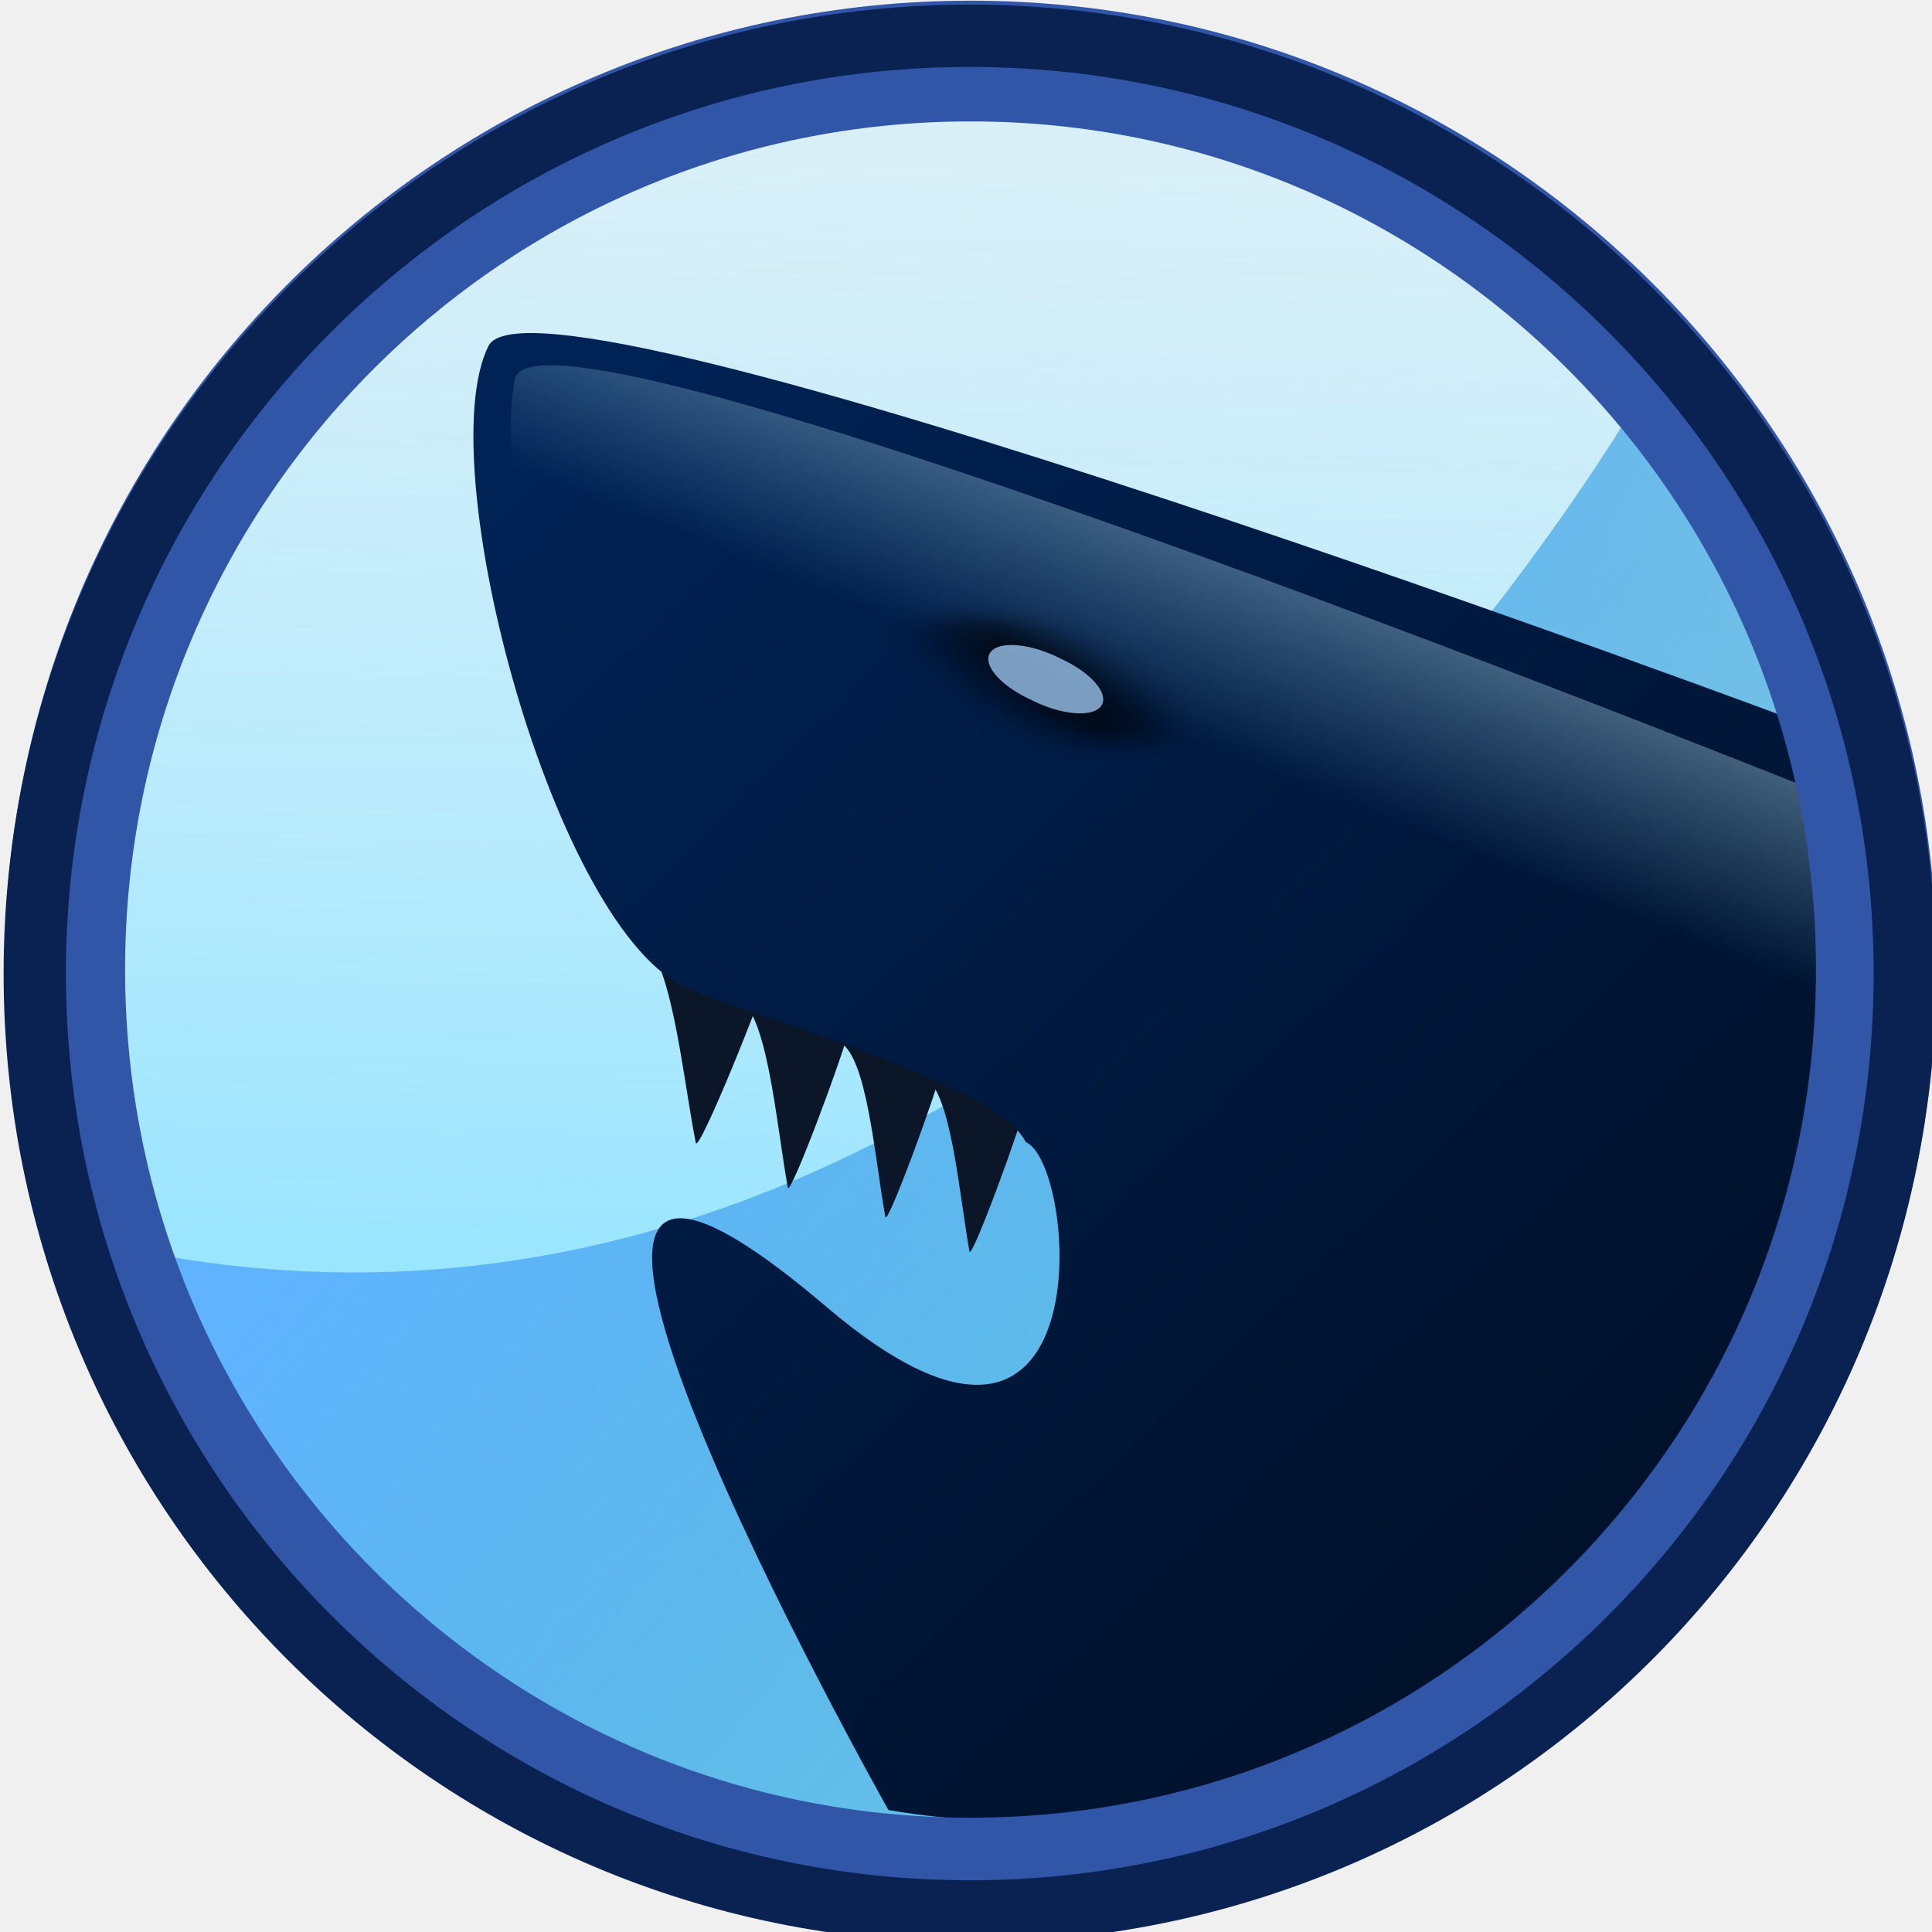
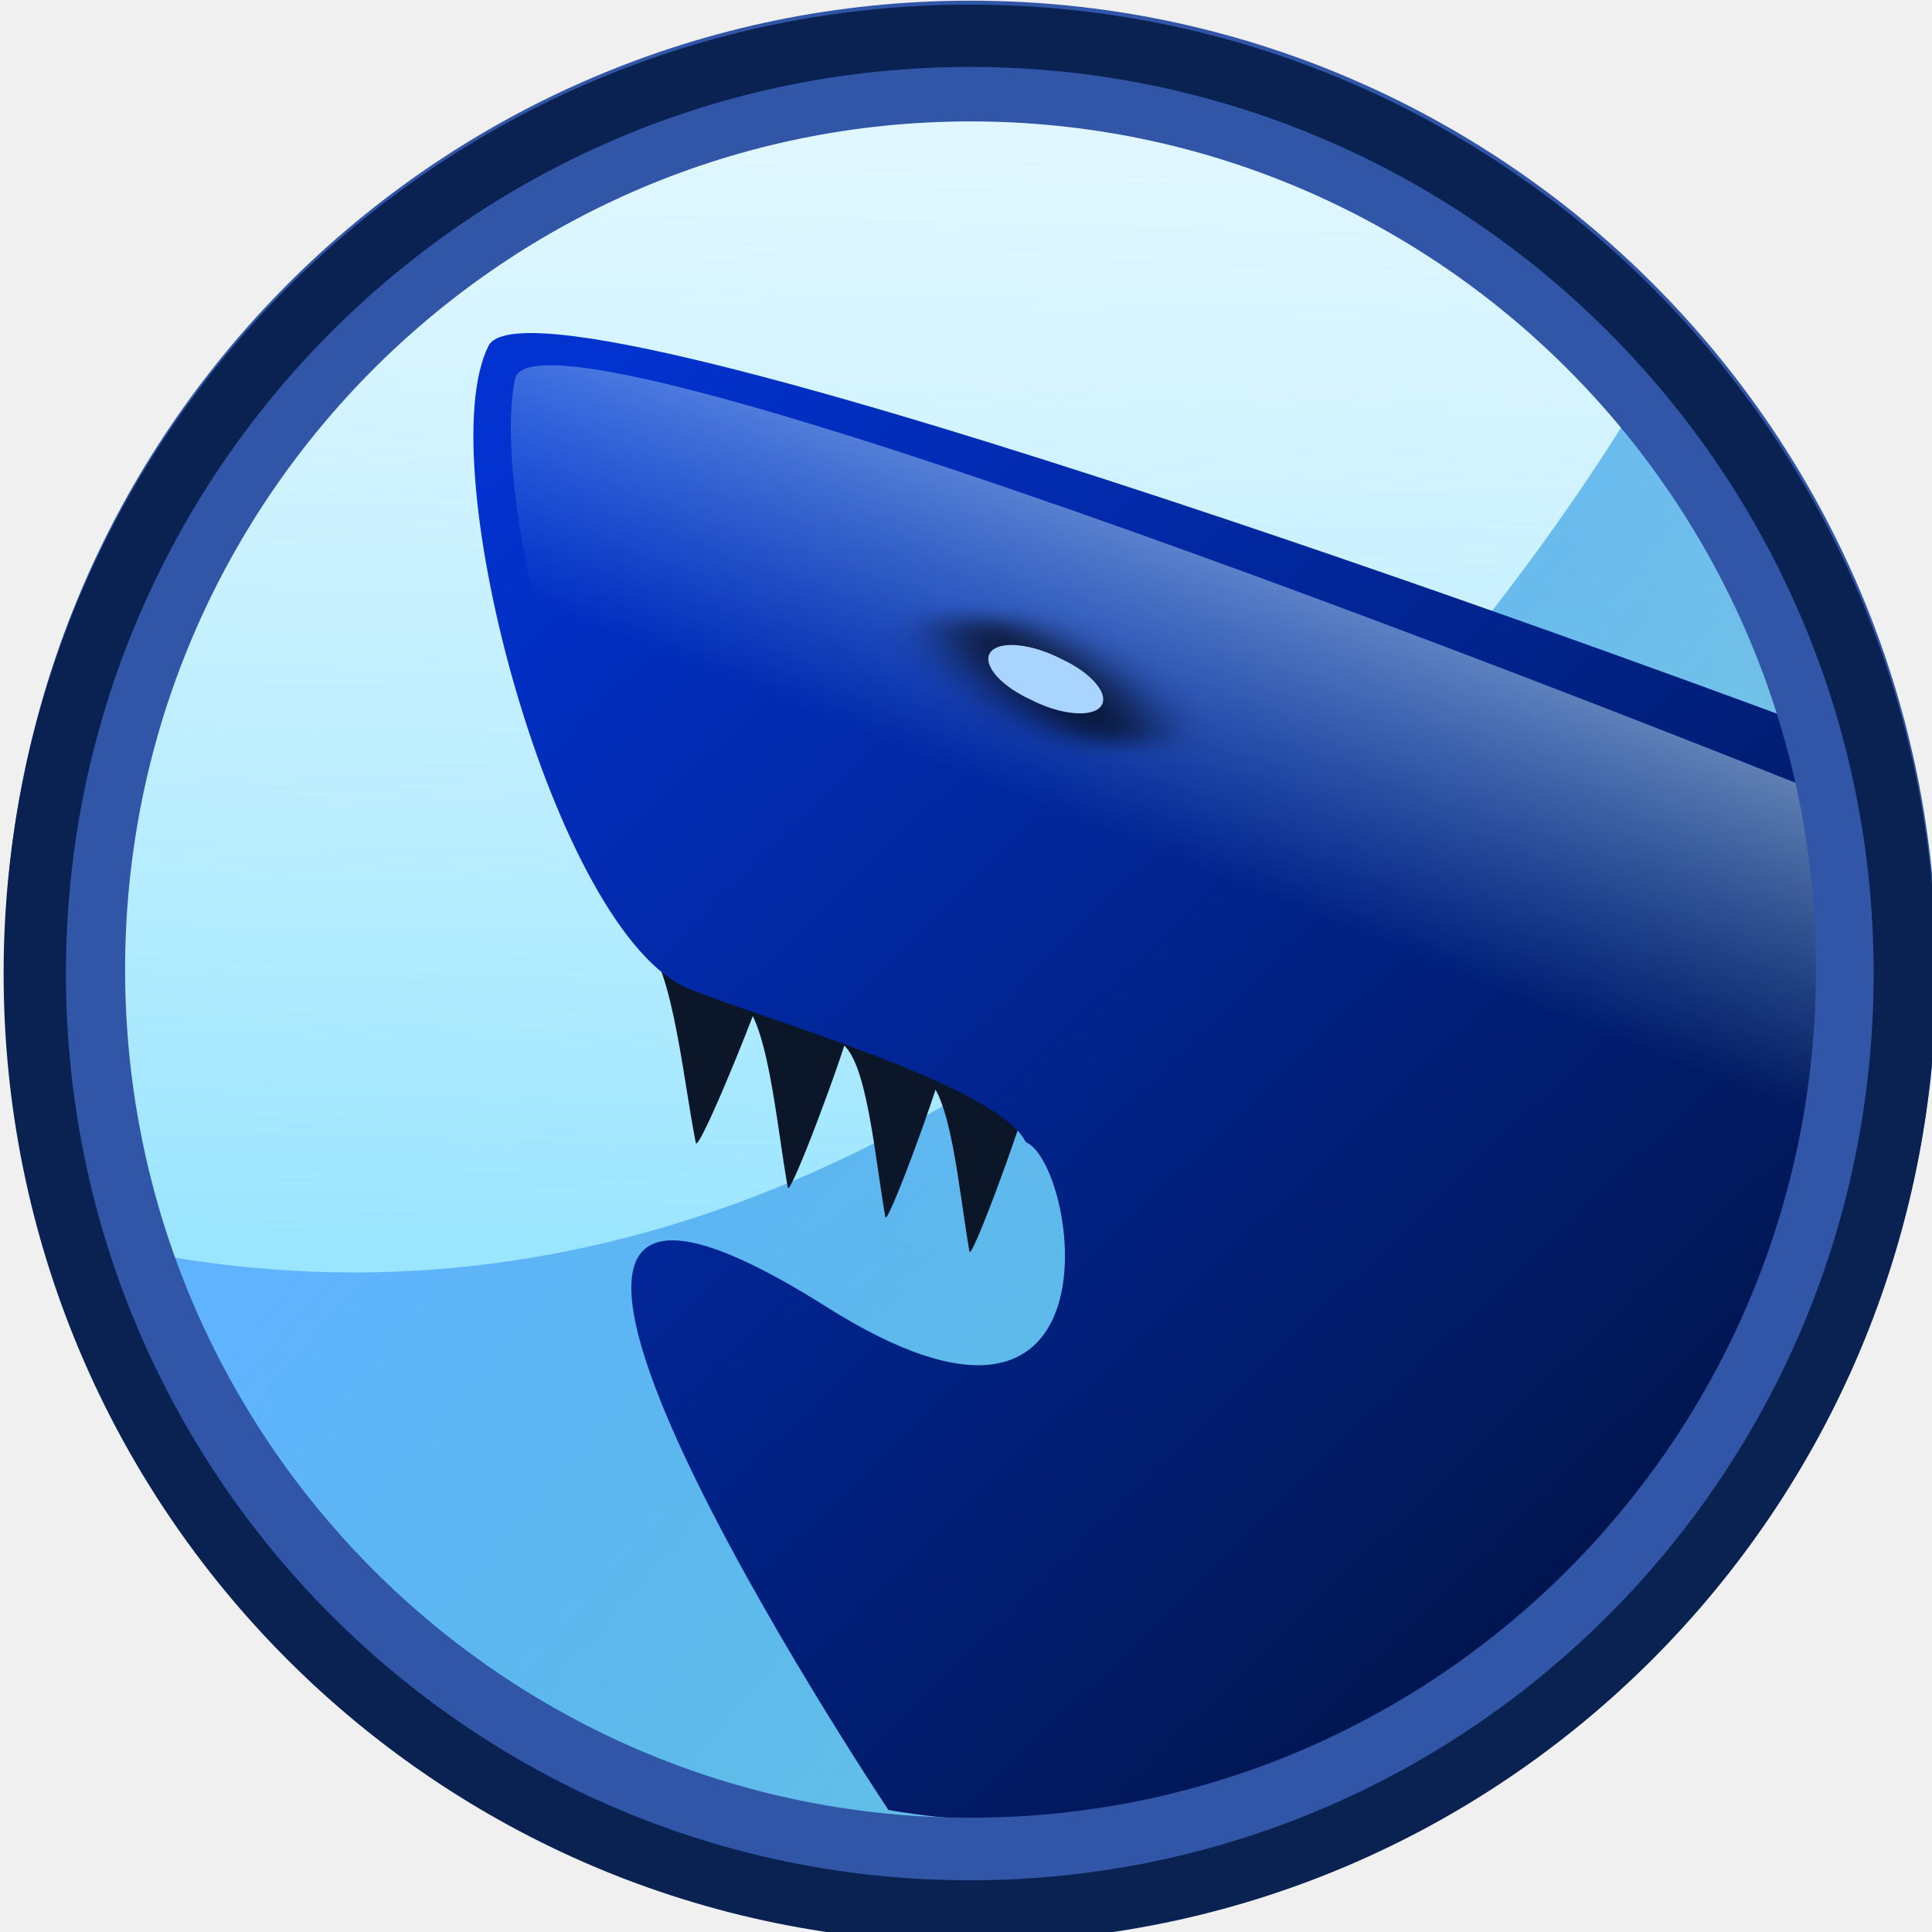
<svg xmlns="http://www.w3.org/2000/svg" xmlns:xlink="http://www.w3.org/1999/xlink" width="32px" height="32px" id="svg2162">
  <defs id="defs2164">
    <linearGradient id="linearGradient6373">
      <stop style="stop-color:#9ae5ff;stop-opacity:1;" offset="0" id="stop6375" />
      <stop style="stop-color:#caf1ff;stop-opacity:0.367;" offset="1" id="stop6377" />
    </linearGradient>
    <linearGradient id="linearGradient6305">
      <stop style="stop-color:#ffffff;stop-opacity:1;" offset="0" id="stop6307" />
      <stop style="stop-color:#a0e6ff;stop-opacity:0;" offset="1" id="stop6309" />
    </linearGradient>
    <linearGradient id="linearGradient6293">
      <stop style="stop-color:#60b4ff;stop-opacity:1;" offset="0" id="stop6295" />
      <stop style="stop-color:#0085a4;stop-opacity:0;" offset="1" id="stop6297" />
    </linearGradient>
    <linearGradient id="linearGradient6283">
      <stop style="stop-color:#000000;stop-opacity:1;" offset="0" id="stop6285" />
      <stop style="stop-color:#000000;stop-opacity:0;" offset="1" id="stop6287" />
    </linearGradient>
    <linearGradient id="linearGradient6271">
      <stop style="stop-color:#0066ff;stop-opacity:1;" offset="0" id="stop6273" />
      <stop style="stop-color:#000000;stop-opacity:0.316;" offset="1" id="stop6275" />
    </linearGradient>
    <linearGradient id="linearGradient6261">
-       <stop style="stop-color:#002255;stop-opacity:1;" offset="0" id="stop6263" />
+       <stop style="stop-color:#0232d0;stop-opacity:1;" offset="0" id="stop6263" />
      <stop style="stop-color:#000a19;stop-opacity:1;" offset="1" id="stop6265" />
    </linearGradient>
    <linearGradient id="linearGradient6221">
      <stop style="stop-color:#64696c;stop-opacity:1;" offset="0" id="stop6223" />
      <stop style="stop-color:#323232;stop-opacity:1;" offset="1" id="stop6225" />
    </linearGradient>
    <linearGradient xlink:href="#linearGradient6261" id="linearGradient6267" x1="8.75" y1="7.125" x2="34.125" y2="33.375" gradientUnits="userSpaceOnUse" />
    <linearGradient xlink:href="#linearGradient6293" id="linearGradient6299" x1="10.75" y1="13.695" x2="34.28" y2="34.195" gradientUnits="userSpaceOnUse" gradientTransform="translate(-0.1875,6.2499998e-2)" />
-     <linearGradient xlink:href="#linearGradient6373" id="linearGradient6379" x1="13.379" y1="21.454" x2="13.948" y2="-3.032" gradientUnits="userSpaceOnUse" />
    <linearGradient xlink:href="#linearGradient6305" id="linearGradient4152" x1="18.209" y1="-3.08" x2="18.209" y2="17.687" gradientUnits="userSpaceOnUse" />
-     <linearGradient xlink:href="#linearGradient6305" id="linearGradient4156" gradientUnits="userSpaceOnUse" x1="12.373" y1="-1.219" x2="8.999" y2="7.217" gradientTransform="translate(0.9250294,1.122495)" />
+     <linearGradient xlink:href="#linearGradient6305" id="linearGradient4156" gradientUnits="userSpaceOnUse" x1="12.373" y1="-1.219" x2="8.249" y2="8.967" gradientTransform="translate(0.9250294,1.122495)" />
    <filter x="-0.199" width="1.398" y="-0.145" height="1.29" id="filter4542">
      <feGaussianBlur stdDeviation="0.096" id="feGaussianBlur4544" />
    </filter>
-     <filter x="-0.404" width="1.809" y="-0.404" height="1.809" id="filter4784">
-       <feGaussianBlur stdDeviation="0.074" id="feGaussianBlur4786" />
-     </filter>
+     <linearGradient xlink:href="#linearGradient6373" id="linearGradient2231" gradientUnits="userSpaceOnUse" x1="13.379" y1="21.454" x2="13.948" y2="-3.032" />
  </defs>
  <g id="layer1">
-     <path style="opacity:1;fill:url(#linearGradient6379);fill-opacity:1.0;stroke:none;stroke-width:0.2;stroke-linecap:round;stroke-miterlimit:4;stroke-dasharray:none;stroke-opacity:1" id="path6301" d="M 32.25 16.125 A 16.25 16.125 0 1 1  -0.25,16.125 A 16.25 16.125 0 1 1  32.25 16.125 z" transform="matrix(0.9307692,0,0,0.9457364,0.9826923,0.75)" />
+     <path style="opacity:1;fill:#ffffff;fill-opacity:1;stroke:none;stroke-width:0.2;stroke-linecap:round;stroke-miterlimit:4;stroke-dasharray:none;stroke-opacity:1" id="path6301" d="M 32.25 16.125 A 16.25 16.125 0 1 1  -0.25,16.125 A 16.25 16.125 0 1 1  32.25 16.125 z" transform="matrix(0.8923077,0,0,0.9496124,0.9730774,0.5)" />
+     <path style="opacity:1;fill:url(#linearGradient2231);fill-opacity:1;stroke:none;stroke-width:0.2;stroke-linecap:round;stroke-miterlimit:4;stroke-dasharray:none;stroke-opacity:1" id="path2229" d="M 32.25 16.125 A 16.25 16.125 0 1 1  -0.25,16.125 A 16.25 16.125 0 1 1  32.25 16.125 z" transform="matrix(0.9307692,0,0,0.9457364,0.9826925,0.6250016)" />
    <path style="fill:url(#linearGradient6299);fill-opacity:1;fill-rule:evenodd;stroke:none;stroke-width:1px;stroke-linecap:butt;stroke-linejoin:miter;stroke-opacity:1" d="M 1.562,20.562 C 17.312,24.312 27.312,6.313 27.312,6.313 C 27.312,6.313 35.312,20.062 25.312,27.562 C 11.824,37.754 1.562,20.562 1.562,20.562 z " id="path6291" />
    <path style="fill:#0b1728;fill-opacity:1;fill-rule:evenodd;stroke:none;stroke-width:0.961px;stroke-linecap:butt;stroke-linejoin:miter;stroke-opacity:1" d="M 15.296,17.831 C 15.751,18.05 15.879,19.722 16.057,20.727 C 16.087,20.895 16.914,18.647 16.994,18.26 C 17.098,17.753 17.341,17.269 17.438,16.795" id="path6257" />
    <path style="fill:#0b1728;fill-opacity:1;fill-rule:evenodd;stroke:none;stroke-width:0.961px;stroke-linecap:butt;stroke-linejoin:miter;stroke-opacity:1" d="M 13.903,17.261 C 14.358,17.48 14.485,19.152 14.664,20.157 C 14.693,20.325 15.521,18.077 15.6,17.69 C 15.705,17.182 15.947,16.699 16.045,16.225" id="path6255" />
    <path style="fill:#0b1728;fill-opacity:1;fill-rule:evenodd;stroke:none;stroke-width:0.961px;stroke-linecap:butt;stroke-linejoin:miter;stroke-opacity:1" d="M 12.21,16.52 C 12.712,16.758 12.852,18.577 13.048,19.669 C 13.081,19.852 13.993,17.408 14.081,16.987 C 14.196,16.435 14.463,15.91 14.571,15.394" id="path6253" />
    <path style="fill:#0b1728;fill-opacity:1;fill-rule:evenodd;stroke:none;stroke-width:0.961px;stroke-linecap:butt;stroke-linejoin:miter;stroke-opacity:1" d="M 10.513,15.448 C 11.118,15.711 11.287,17.721 11.524,18.928 C 11.564,19.131 12.664,16.429 12.77,15.964 C 12.909,15.354 13.232,14.773 13.362,14.202" id="path6251" />
-     <path style="opacity:1;fill:url(#linearGradient6267);fill-rule:evenodd;stroke:none;stroke-width:1px;stroke-linecap:butt;stroke-linejoin:miter;stroke-opacity:1;fill-opacity:1.0" d="M 29.915,12 C 29.915,12 8.887,4.132 8.09,5.731 C 7.11,7.696 9.191,15.469 11.407,16.376 C 12.641,16.881 16.534,17.978 16.99,18.917 C 17.852,19.279 18.321,25.588 13.689,21.646 C 6.638,15.646 14.715,29.979 14.715,29.979 C 14.715,29.979 33.033,33.516 29.915,12 z " id="path3308" />
+     <path style="opacity:1;fill:url(#linearGradient6267);fill-rule:evenodd;stroke:none;stroke-width:1px;stroke-linecap:butt;stroke-linejoin:miter;stroke-opacity:1;fill-opacity:1.0" d="M 29.915,12 C 29.915,12 8.887,4.132 8.09,5.731 C 7.11,7.696 9.191,15.469 11.407,16.376 C 12.641,16.881 16.534,17.978 16.99,18.917 C 17.852,19.279 18.674,24.793 13.689,21.646 C 5.859,16.705 14.715,29.979 14.715,29.979 C 14.715,29.979 33.033,33.516 29.915,12 z " id="path3308" />
    <path style="opacity:1;fill:url(#linearGradient4156);fill-opacity:1;fill-rule:evenodd;stroke:none;stroke-width:1px;stroke-linecap:butt;stroke-linejoin:miter;stroke-opacity:1" d="M 30.796,13.388 C 30.796,13.388 8.882,4.527 8.529,6.279 C 8.079,8.51 9.928,15.217 12.144,16.124 C 13.378,16.629 17.272,17.725 17.728,18.664 C 18.589,19.027 19.058,27.023 14.426,23.081 C 7.376,17.081 15.64,31.102 15.64,31.102 C 15.64,31.102 33.914,34.903 30.796,13.388 z " id="path4154" />
    <path style="opacity:0.71;fill:#000000;fill-opacity:1;stroke:none;stroke-width:2;stroke-linecap:round;stroke-miterlimit:4;stroke-dasharray:none;stroke-opacity:1;filter:url(#filter4542)" id="path6269" d="M 17.807 10.151 A 0.253 0.758 0 1 1  17.302,10.151 A 0.253 0.758 0 1 1  17.807 10.151 z" transform="matrix(4.275629,0.1850473,1.50654,1.339484,-72.99957,-5.568291)" />
-     <path style="opacity:1;fill:#a8d4fe;fill-opacity:0.726;stroke:none;stroke-width:2;stroke-linecap:round;stroke-miterlimit:4;stroke-dasharray:none;stroke-opacity:1" id="path4279" d="M 17.807 10.151 A 0.253 0.758 0 1 1  17.302,10.151 A 0.253 0.758 0 1 1  17.807 10.151 z" transform="matrix(0.9728626,-1.348252,1.138585,0.5519645,-11.31487,29.31417)" />
+     <path style="opacity:1;fill:#a8d4fe;fill-opacity:1;stroke:none;stroke-width:2;stroke-linecap:round;stroke-miterlimit:4;stroke-dasharray:none;stroke-opacity:1" id="path4279" d="M 17.807 10.151 A 0.253 0.758 0 1 1  17.302,10.151 A 0.253 0.758 0 1 1  17.807 10.151 z" transform="matrix(0.9728626,-1.348252,1.138585,0.5519645,-11.31487,29.31417)" />
    <path style="fill:none;fill-opacity:1.0;stroke:#3156a7;stroke-width:2;stroke-miterlimit:4;stroke-dasharray:none;stroke-opacity:1;stroke-linecap:round" id="path2170" d="M 31.078 16.059 A 15.003 15.048 0 1 1  1.072,16.059 A 15.003 15.048 0 1 1  31.078 16.059 z" />
    <rect style="opacity:1;fill:none;fill-opacity:1;stroke:none;stroke-width:0.2;stroke-linecap:round;stroke-miterlimit:4;stroke-dasharray:none;stroke-opacity:1" id="rect6323" width="0" height="4.596" x="17.324" y="19.272" />
    <path style="fill:none;fill-opacity:1;stroke:#092252;stroke-width:1;stroke-linecap:round;stroke-miterlimit:4;stroke-dasharray:none;stroke-opacity:1" id="path2193" d="M 31.078 16.059 A 15.003 15.048 0 1 1  1.072,16.059 A 15.003 15.048 0 1 1  31.078 16.059 z" transform="matrix(1.032252,0,0,1.032252,-0.5305201,-0.4508773)" />
  </g>
</svg>
